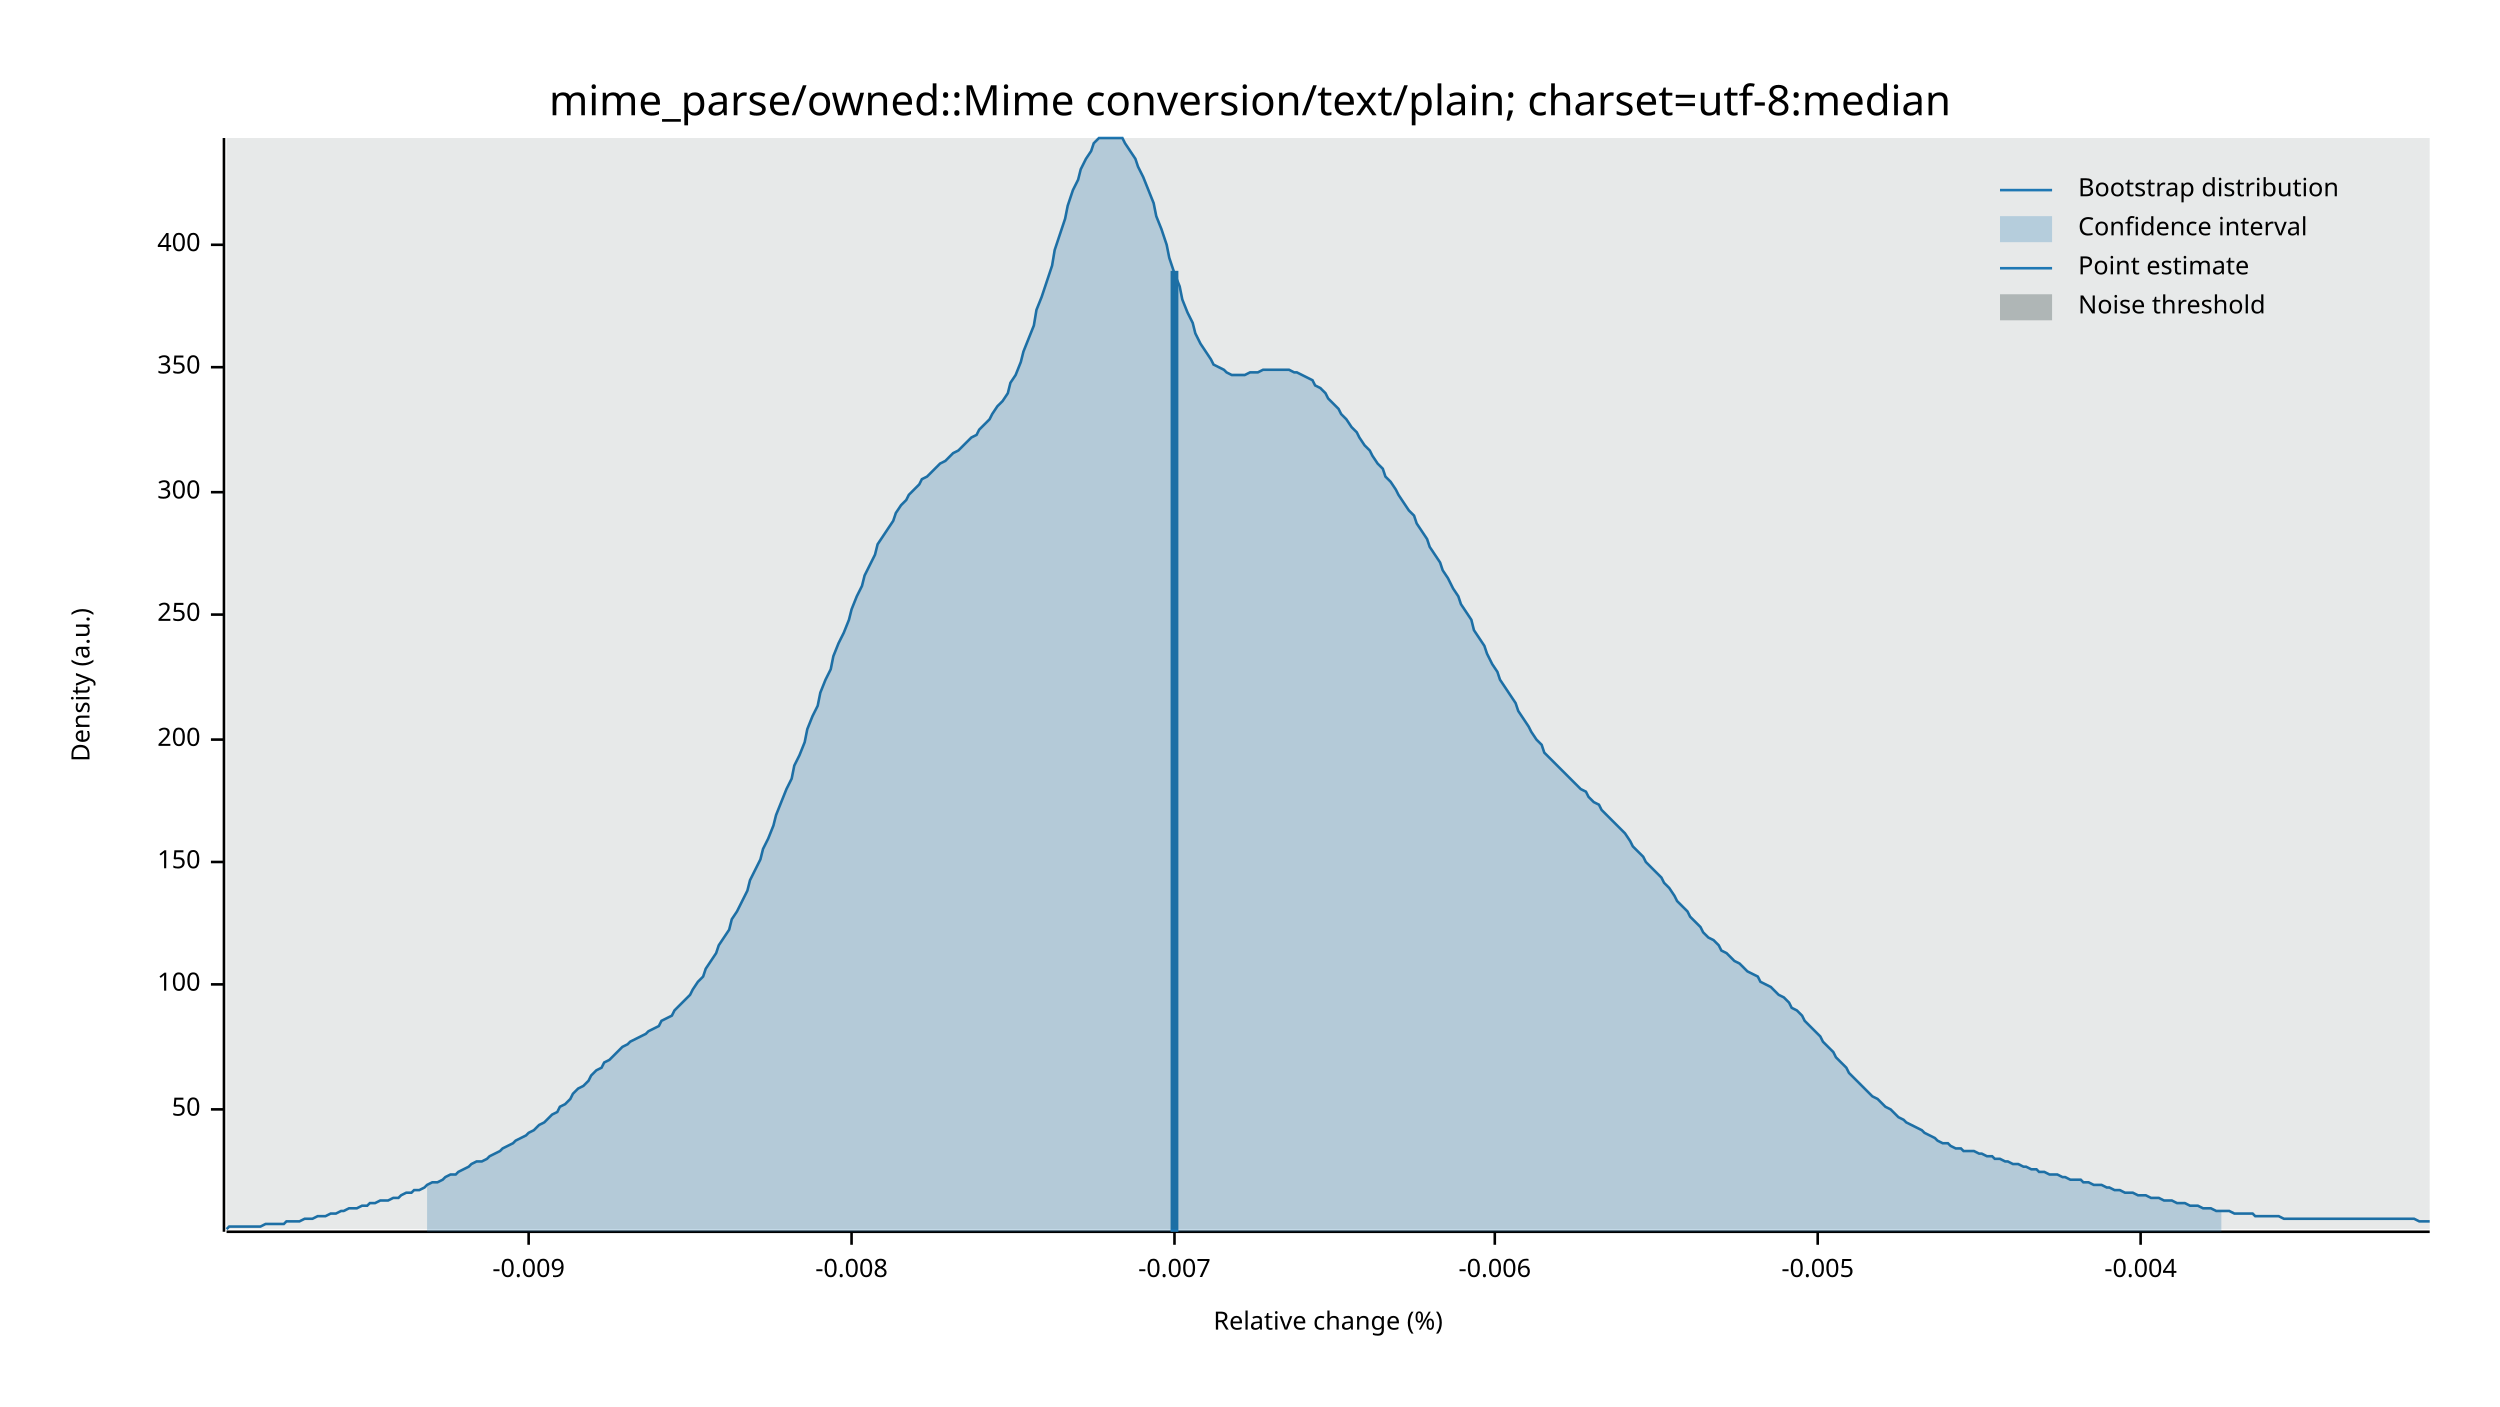
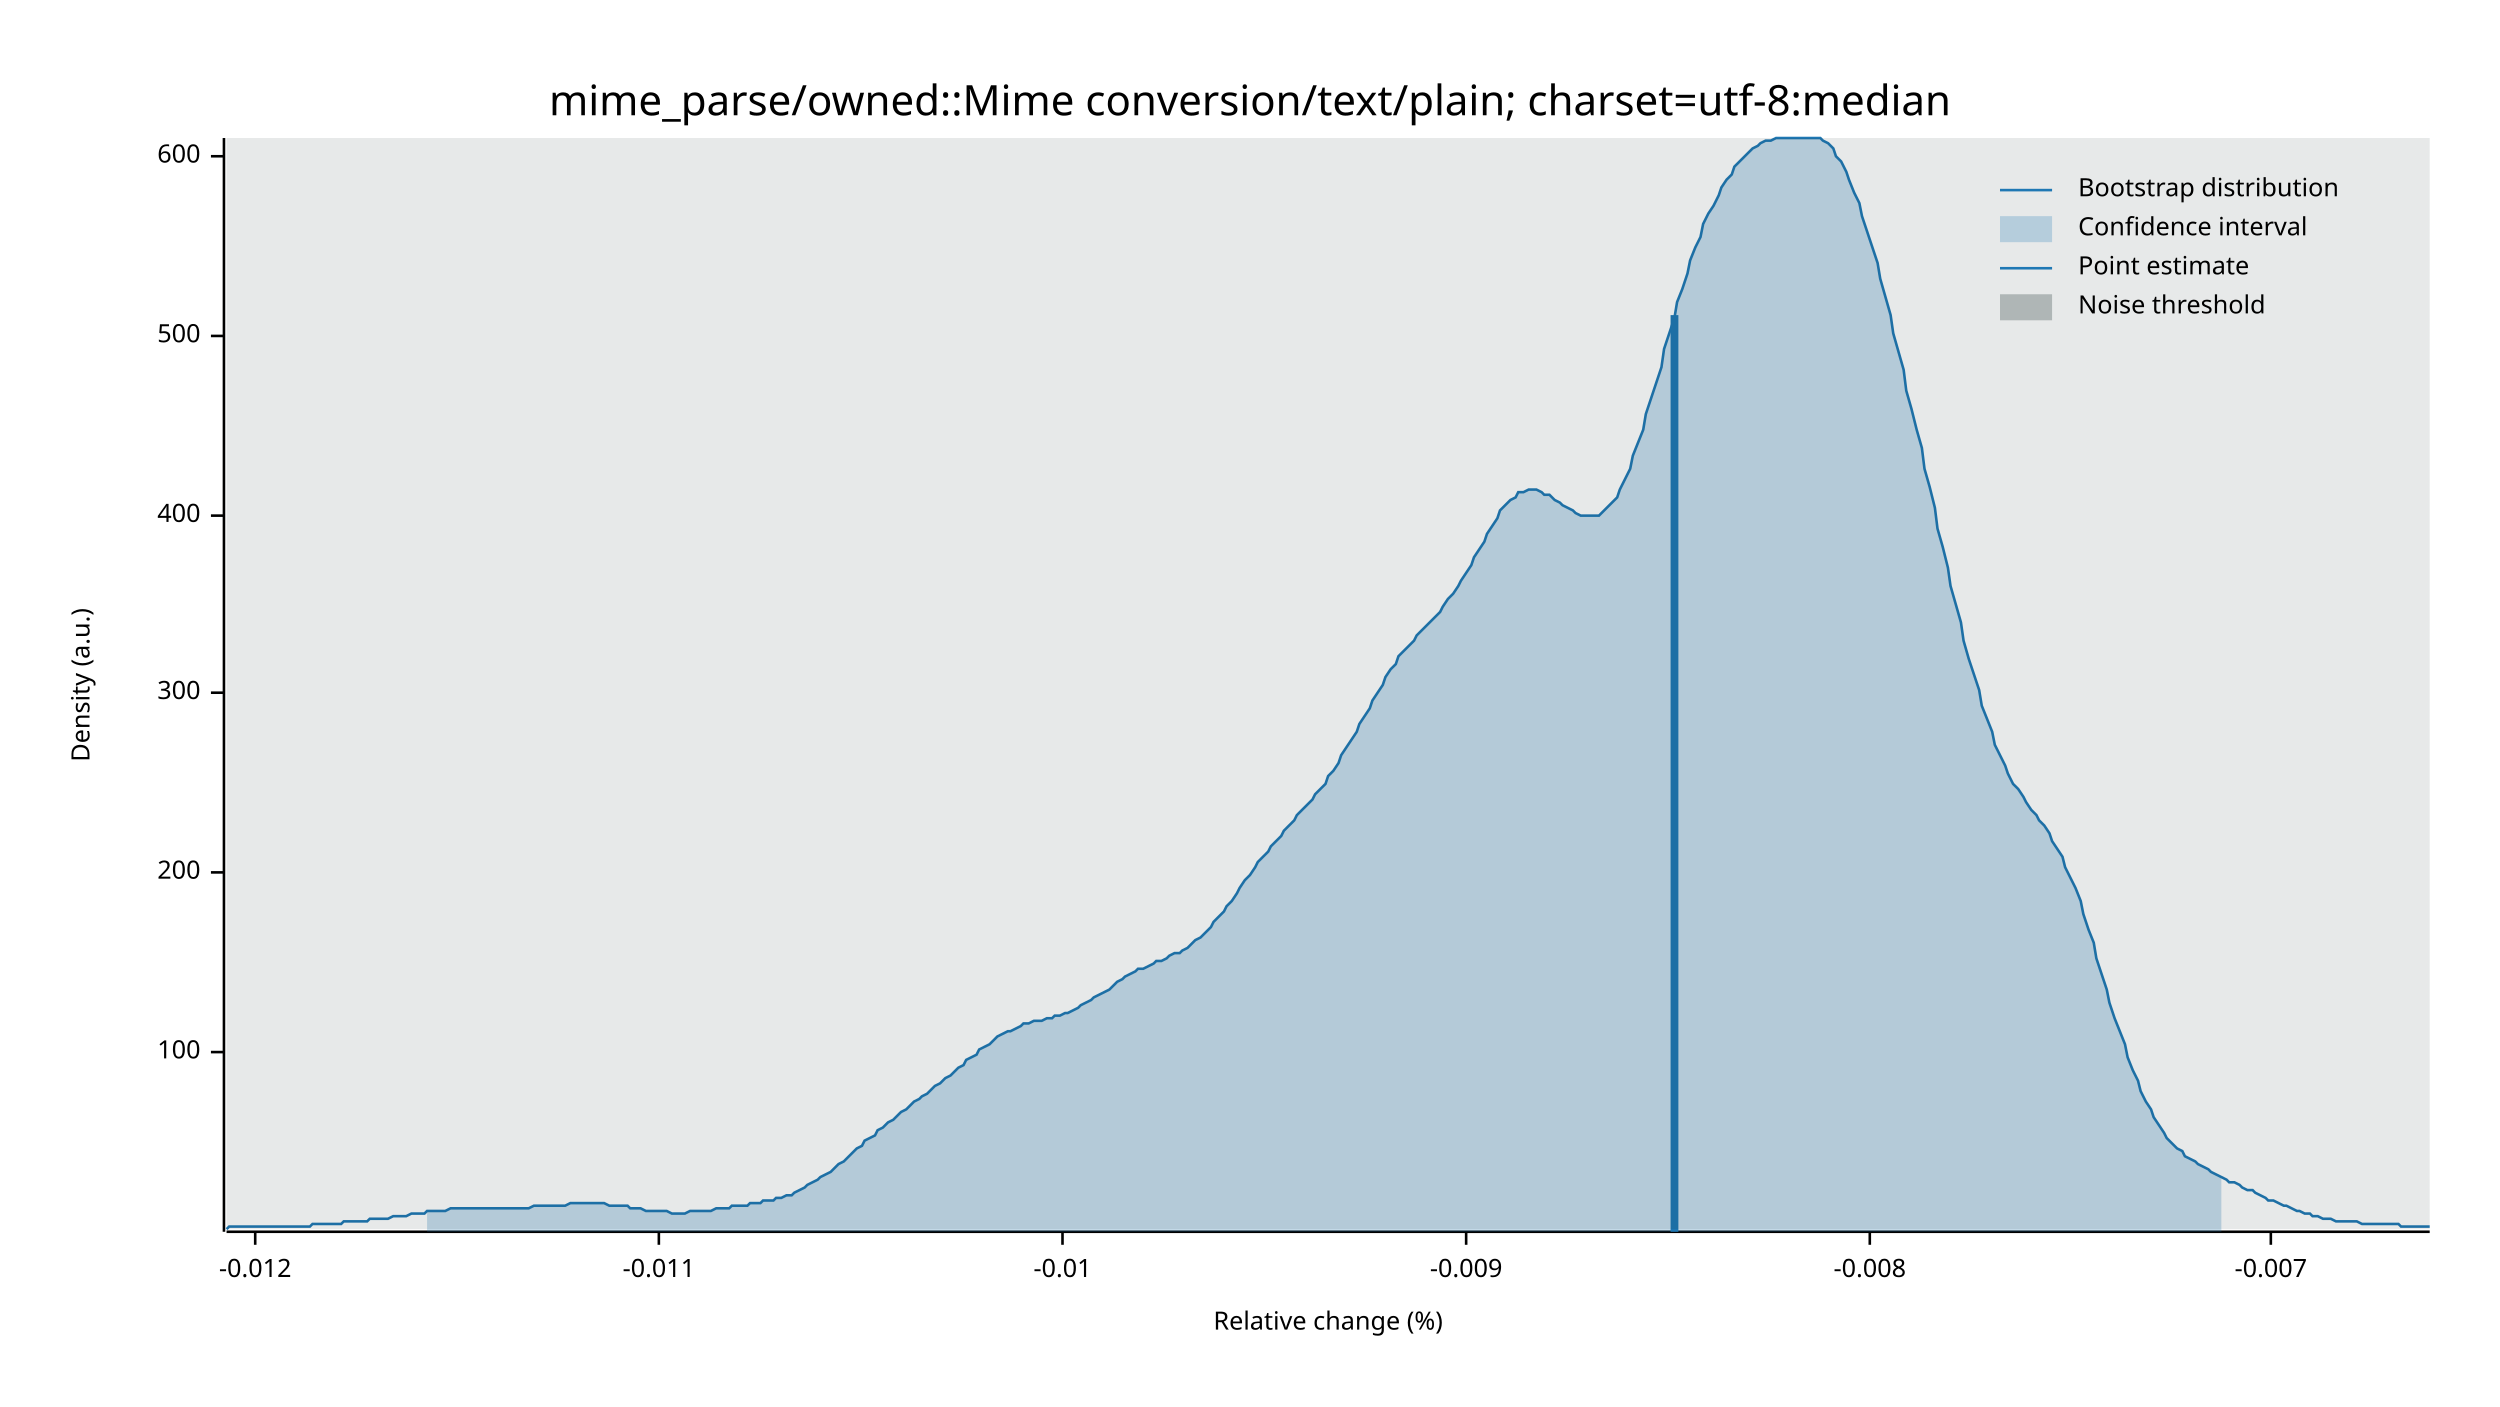
<svg xmlns="http://www.w3.org/2000/svg" width="960" height="540" viewBox="0 0 960 540">
  <text x="480" y="32" dy="0.76em" text-anchor="middle" font-family="sans-serif" font-size="16.129" opacity="1" fill="#000000">
mime_parse/owned::Mime conversion/text/plain; charset=utf-8:median
</text>
  <text x="27" y="263" dy="0.76em" text-anchor="middle" font-family="sans-serif" font-size="9.677" opacity="1" fill="#000000" transform="rotate(270, 27, 263)">
Density (a.u.)
</text>
  <text x="510" y="513" dy="-0.5ex" text-anchor="middle" font-family="sans-serif" font-size="9.677" opacity="1" fill="#000000">
Relative change (%)
</text>
  <polyline fill="none" opacity="1" stroke="#000000" stroke-width="1" points="86,53 86,473 " />
-   <text x="77" y="426" dy="0.5ex" text-anchor="end" font-family="sans-serif" font-size="9.677" opacity="1" fill="#000000">
- 50
- </text>
-   <polyline fill="none" opacity="1" stroke="#000000" stroke-width="1" points="81,426 86,426 " />
-   <text x="77" y="378" dy="0.5ex" text-anchor="end" font-family="sans-serif" font-size="9.677" opacity="1" fill="#000000">
+   <text x="77" y="404" dy="0.5ex" text-anchor="end" font-family="sans-serif" font-size="9.677" opacity="1" fill="#000000">
100
</text>
-   <polyline fill="none" opacity="1" stroke="#000000" stroke-width="1" points="81,378 86,378 " />
-   <text x="77" y="331" dy="0.5ex" text-anchor="end" font-family="sans-serif" font-size="9.677" opacity="1" fill="#000000">
- 150
- </text>
-   <polyline fill="none" opacity="1" stroke="#000000" stroke-width="1" points="81,331 86,331 " />
-   <text x="77" y="284" dy="0.5ex" text-anchor="end" font-family="sans-serif" font-size="9.677" opacity="1" fill="#000000">
+   <polyline fill="none" opacity="1" stroke="#000000" stroke-width="1" points="81,404 86,404 " />
+   <text x="77" y="335" dy="0.5ex" text-anchor="end" font-family="sans-serif" font-size="9.677" opacity="1" fill="#000000">
200
</text>
-   <polyline fill="none" opacity="1" stroke="#000000" stroke-width="1" points="81,284 86,284 " />
-   <text x="77" y="236" dy="0.5ex" text-anchor="end" font-family="sans-serif" font-size="9.677" opacity="1" fill="#000000">
- 250
- </text>
-   <polyline fill="none" opacity="1" stroke="#000000" stroke-width="1" points="81,236 86,236 " />
-   <text x="77" y="189" dy="0.5ex" text-anchor="end" font-family="sans-serif" font-size="9.677" opacity="1" fill="#000000">
+   <polyline fill="none" opacity="1" stroke="#000000" stroke-width="1" points="81,335 86,335 " />
+   <text x="77" y="266" dy="0.5ex" text-anchor="end" font-family="sans-serif" font-size="9.677" opacity="1" fill="#000000">
300
</text>
-   <polyline fill="none" opacity="1" stroke="#000000" stroke-width="1" points="81,189 86,189 " />
-   <text x="77" y="141" dy="0.5ex" text-anchor="end" font-family="sans-serif" font-size="9.677" opacity="1" fill="#000000">
- 350
- </text>
-   <polyline fill="none" opacity="1" stroke="#000000" stroke-width="1" points="81,141 86,141 " />
-   <text x="77" y="94" dy="0.5ex" text-anchor="end" font-family="sans-serif" font-size="9.677" opacity="1" fill="#000000">
+   <polyline fill="none" opacity="1" stroke="#000000" stroke-width="1" points="81,266 86,266 " />
+   <text x="77" y="198" dy="0.5ex" text-anchor="end" font-family="sans-serif" font-size="9.677" opacity="1" fill="#000000">
400
</text>
-   <polyline fill="none" opacity="1" stroke="#000000" stroke-width="1" points="81,94 86,94 " />
+   <polyline fill="none" opacity="1" stroke="#000000" stroke-width="1" points="81,198 86,198 " />
+   <text x="77" y="129" dy="0.5ex" text-anchor="end" font-family="sans-serif" font-size="9.677" opacity="1" fill="#000000">
+ 500
+ </text>
+   <polyline fill="none" opacity="1" stroke="#000000" stroke-width="1" points="81,129 86,129 " />
+   <text x="77" y="60" dy="0.5ex" text-anchor="end" font-family="sans-serif" font-size="9.677" opacity="1" fill="#000000">
+ 600
+ </text>
+   <polyline fill="none" opacity="1" stroke="#000000" stroke-width="1" points="81,60 86,60 " />
  <polyline fill="none" opacity="1" stroke="#000000" stroke-width="1" points="87,473 933,473 " />
-   <text x="203" y="483" dy="0.76em" text-anchor="middle" font-family="sans-serif" font-size="9.677" opacity="1" fill="#000000">
+   <text x="98" y="483" dy="0.76em" text-anchor="middle" font-family="sans-serif" font-size="9.677" opacity="1" fill="#000000">
+ -0.012
+ </text>
+   <polyline fill="none" opacity="1" stroke="#000000" stroke-width="1" points="98,473 98,478 " />
+   <text x="253" y="483" dy="0.76em" text-anchor="middle" font-family="sans-serif" font-size="9.677" opacity="1" fill="#000000">
+ -0.011
+ </text>
+   <polyline fill="none" opacity="1" stroke="#000000" stroke-width="1" points="253,473 253,478 " />
+   <text x="408" y="483" dy="0.76em" text-anchor="middle" font-family="sans-serif" font-size="9.677" opacity="1" fill="#000000">
+ -0.01
+ </text>
+   <polyline fill="none" opacity="1" stroke="#000000" stroke-width="1" points="408,473 408,478 " />
+   <text x="563" y="483" dy="0.76em" text-anchor="middle" font-family="sans-serif" font-size="9.677" opacity="1" fill="#000000">
-0.009
</text>
-   <polyline fill="none" opacity="1" stroke="#000000" stroke-width="1" points="203,473 203,478 " />
-   <text x="327" y="483" dy="0.76em" text-anchor="middle" font-family="sans-serif" font-size="9.677" opacity="1" fill="#000000">
+   <polyline fill="none" opacity="1" stroke="#000000" stroke-width="1" points="563,473 563,478 " />
+   <text x="718" y="483" dy="0.76em" text-anchor="middle" font-family="sans-serif" font-size="9.677" opacity="1" fill="#000000">
-0.008
</text>
-   <polyline fill="none" opacity="1" stroke="#000000" stroke-width="1" points="327,473 327,478 " />
-   <text x="451" y="483" dy="0.76em" text-anchor="middle" font-family="sans-serif" font-size="9.677" opacity="1" fill="#000000">
+   <polyline fill="none" opacity="1" stroke="#000000" stroke-width="1" points="718,473 718,478 " />
+   <text x="872" y="483" dy="0.76em" text-anchor="middle" font-family="sans-serif" font-size="9.677" opacity="1" fill="#000000">
-0.007
</text>
-   <polyline fill="none" opacity="1" stroke="#000000" stroke-width="1" points="451,473 451,478 " />
-   <text x="574" y="483" dy="0.76em" text-anchor="middle" font-family="sans-serif" font-size="9.677" opacity="1" fill="#000000">
- -0.006
- </text>
-   <polyline fill="none" opacity="1" stroke="#000000" stroke-width="1" points="574,473 574,478 " />
-   <text x="698" y="483" dy="0.76em" text-anchor="middle" font-family="sans-serif" font-size="9.677" opacity="1" fill="#000000">
- -0.005
- </text>
-   <polyline fill="none" opacity="1" stroke="#000000" stroke-width="1" points="698,473 698,478 " />
-   <text x="822" y="483" dy="0.76em" text-anchor="middle" font-family="sans-serif" font-size="9.677" opacity="1" fill="#000000">
- -0.004
- </text>
-   <polyline fill="none" opacity="1" stroke="#000000" stroke-width="1" points="822,473 822,478 " />
-   <polyline fill="none" opacity="1" stroke="#1F78B4" stroke-width="1" points="87,472 88,471 90,471 92,471 93,471 95,471 97,471 98,471 100,471 102,470 103,470 105,470 107,470 109,470 110,469 112,469 114,469 115,469 117,468 119,468 120,468 122,467 124,467 125,467 127,466 129,466 131,465 132,465 134,464 136,464 137,464 139,463 141,463 142,462 144,462 146,461 148,461 149,461 151,460 153,460 154,459 156,458 158,458 159,457 161,457 163,456 164,455 166,454 168,454 170,453 171,452 173,451 175,451 176,450 178,449 180,448 181,447 183,446 185,446 187,445 188,444 190,443 192,442 193,441 195,440 197,439 198,438 200,437 202,436 203,435 205,434 207,432 209,431 210,430 212,428 214,427 215,425 217,424 219,422 220,420 222,418 224,417 226,415 227,413 229,411 231,410 232,408 234,407 236,405 237,404 239,402 241,401 242,400 244,399 246,398 248,397 249,396 251,395 253,394 254,392 256,391 258,390 259,388 261,386 263,384 265,382 266,380 268,377 270,375 271,372 273,369 275,366 276,363 278,360 280,357 281,353 283,350 285,346 287,342 288,338 290,334 292,330 293,326 295,322 297,317 298,313 300,308 302,303 304,299 305,294 307,290 309,285 310,280 312,275 314,271 315,266 317,261 319,257 320,252 322,247 324,243 326,238 327,234 329,229 331,225 332,221 334,217 336,213 337,209 339,206 341,203 343,200 344,197 346,194 348,192 349,190 351,188 353,186 354,184 356,183 358,181 359,180 361,178 363,177 365,175 366,174 368,173 370,171 371,170 373,168 375,167 376,165 378,163 380,161 381,159 383,156 385,154 387,151 388,147 390,144 392,139 393,135 395,130 397,125 398,119 400,114 402,108 404,102 405,96 407,90 409,84 410,79 412,73 414,69 415,65 417,61 419,58 420,55 422,53 424,53 426,53 427,53 429,53 431,53 432,55 434,58 436,61 437,64 439,68 441,73 443,78 444,83 446,88 448,94 449,99 451,105 453,110 454,115 456,120 458,124 459,128 461,132 463,135 465,138 466,140 468,141 470,142 471,143 473,144 475,144 476,144 478,144 480,143 482,143 483,143 485,142 487,142 488,142 490,142 492,142 493,142 495,142 497,143 498,143 500,144 502,145 504,146 505,148 507,149 509,151 510,153 512,155 514,157 515,159 517,161 519,164 521,166 522,168 524,171 526,173 527,175 529,178 531,180 532,183 534,185 536,188 537,190 539,193 541,196 543,198 544,201 546,204 548,207 549,210 551,213 553,216 554,219 556,222 558,226 560,229 561,232 563,235 565,238 566,242 568,245 570,248 571,251 573,255 575,258 576,261 578,264 580,267 582,270 583,273 585,276 587,279 588,281 590,284 592,286 593,289 595,291 597,293 599,295 600,296 602,298 604,300 605,301 607,303 609,304 610,306 612,308 614,309 615,311 617,313 619,315 621,317 622,318 624,320 626,323 627,325 629,327 631,329 632,331 634,333 636,335 638,337 639,339 641,341 643,344 644,346 646,348 648,350 649,352 651,354 653,356 654,358 656,360 658,361 660,363 661,365 663,366 665,368 666,369 668,370 670,372 671,373 673,374 675,375 676,377 678,378 680,379 682,381 683,382 685,383 687,385 688,387 690,388 692,390 693,392 695,394 697,396 699,398 700,400 702,402 704,404 705,406 707,408 709,410 710,412 712,414 714,416 715,417 717,419 719,421 721,422 722,423 724,425 726,426 727,427 729,429 731,430 732,431 734,432 736,433 738,434 739,435 741,436 743,437 744,438 746,439 748,439 749,440 751,441 753,441 754,442 756,442 758,442 760,443 761,443 763,444 765,444 766,445 768,445 770,446 771,446 773,447 775,447 777,448 778,448 780,449 782,449 783,450 785,450 787,451 788,451 790,451 792,452 793,452 795,453 797,453 799,453 800,454 802,454 804,455 805,455 807,455 809,456 810,456 812,457 814,457 816,458 817,458 819,458 821,459 822,459 824,459 826,460 827,460 829,460 831,461 832,461 834,461 836,462 838,462 839,462 841,463 843,463 844,463 846,464 848,464 849,464 851,465 853,465 855,465 856,465 858,466 860,466 861,466 863,466 865,466 866,467 868,467 870,467 871,467 873,467 875,467 877,468 878,468 880,468 882,468 883,468 885,468 887,468 888,468 890,468 892,468 894,468 895,468 897,468 899,468 900,468 902,468 904,468 905,468 907,468 909,468 910,468 912,468 914,468 916,468 917,468 919,468 921,468 922,468 924,468 926,468 927,468 929,469 931,469 933,469 " />
-   <polygon opacity="0.25" fill="#1F78B4" points="164,455 166,454 168,454 170,453 171,452 173,451 175,451 176,450 178,449 180,448 181,447 183,446 185,446 187,445 188,444 190,443 192,442 193,441 195,440 197,439 198,438 200,437 202,436 203,435 205,434 207,432 209,431 210,430 212,428 214,427 215,425 217,424 219,422 220,420 222,418 224,417 226,415 227,413 229,411 231,410 232,408 234,407 236,405 237,404 239,402 241,401 242,400 244,399 246,398 248,397 249,396 251,395 253,394 254,392 256,391 258,390 259,388 261,386 263,384 265,382 266,380 268,377 270,375 271,372 273,369 275,366 276,363 278,360 280,357 281,353 283,350 285,346 287,342 288,338 290,334 292,330 293,326 295,322 297,317 298,313 300,308 302,303 304,299 305,294 307,290 309,285 310,280 312,275 314,271 315,266 317,261 319,257 320,252 322,247 324,243 326,238 327,234 329,229 331,225 332,221 334,217 336,213 337,209 339,206 341,203 343,200 344,197 346,194 348,192 349,190 351,188 353,186 354,184 356,183 358,181 359,180 361,178 363,177 365,175 366,174 368,173 370,171 371,170 373,168 375,167 376,165 378,163 380,161 381,159 383,156 385,154 387,151 388,147 390,144 392,139 393,135 395,130 397,125 398,119 400,114 402,108 404,102 405,96 407,90 409,84 410,79 412,73 414,69 415,65 417,61 419,58 420,55 422,53 424,53 426,53 427,53 429,53 431,53 432,55 434,58 436,61 437,64 439,68 441,73 443,78 444,83 446,88 448,94 449,99 451,105 453,110 454,115 456,120 458,124 459,128 461,132 463,135 465,138 466,140 468,141 470,142 471,143 473,144 475,144 476,144 478,144 480,143 482,143 483,143 485,142 487,142 488,142 490,142 492,142 493,142 495,142 497,143 498,143 500,144 502,145 504,146 505,148 507,149 509,151 510,153 512,155 514,157 515,159 517,161 519,164 521,166 522,168 524,171 526,173 527,175 529,178 531,180 532,183 534,185 536,188 537,190 539,193 541,196 543,198 544,201 546,204 548,207 549,210 551,213 553,216 554,219 556,222 558,226 560,229 561,232 563,235 565,238 566,242 568,245 570,248 571,251 573,255 575,258 576,261 578,264 580,267 582,270 583,273 585,276 587,279 588,281 590,284 592,286 593,289 595,291 597,293 599,295 600,296 602,298 604,300 605,301 607,303 609,304 610,306 612,308 614,309 615,311 617,313 619,315 621,317 622,318 624,320 626,323 627,325 629,327 631,329 632,331 634,333 636,335 638,337 639,339 641,341 643,344 644,346 646,348 648,350 649,352 651,354 653,356 654,358 656,360 658,361 660,363 661,365 663,366 665,368 666,369 668,370 670,372 671,373 673,374 675,375 676,377 678,378 680,379 682,381 683,382 685,383 687,385 688,387 690,388 692,390 693,392 695,394 697,396 699,398 700,400 702,402 704,404 705,406 707,408 709,410 710,412 712,414 714,416 715,417 717,419 719,421 721,422 722,423 724,425 726,426 727,427 729,429 731,430 732,431 734,432 736,433 738,434 739,435 741,436 743,437 744,438 746,439 748,439 749,440 751,441 753,441 754,442 756,442 758,442 760,443 761,443 763,444 765,444 766,445 768,445 770,446 771,446 773,447 775,447 777,448 778,448 780,449 782,449 783,450 785,450 787,451 788,451 790,451 792,452 793,452 795,453 797,453 799,453 800,454 802,454 804,455 805,455 807,455 809,456 810,456 812,457 814,457 816,458 817,458 819,458 821,459 822,459 824,459 826,460 827,460 829,460 831,461 832,461 834,461 836,462 838,462 839,462 841,463 843,463 844,463 846,464 848,464 849,464 851,465 853,465 853,473 164,473 " />
-   <polyline fill="none" opacity="1" stroke="#1F78B4" stroke-width="3" points="451,473 451,104 " />
+   <polyline fill="none" opacity="1" stroke="#000000" stroke-width="1" points="872,473 872,478 " />
+   <polyline fill="none" opacity="1" stroke="#1F78B4" stroke-width="1" points="87,472 88,471 90,471 92,471 93,471 95,471 97,471 98,471 100,471 102,471 103,471 105,471 107,471 109,471 110,471 112,471 114,471 115,471 117,471 119,471 120,470 122,470 124,470 125,470 127,470 129,470 131,470 132,469 134,469 136,469 137,469 139,469 141,469 142,468 144,468 146,468 148,468 149,468 151,467 153,467 154,467 156,467 158,466 159,466 161,466 163,466 164,465 166,465 168,465 170,465 171,465 173,464 175,464 176,464 178,464 180,464 181,464 183,464 185,464 187,464 188,464 190,464 192,464 193,464 195,464 197,464 198,464 200,464 202,464 203,464 205,463 207,463 209,463 210,463 212,463 214,463 215,463 217,463 219,462 220,462 222,462 224,462 226,462 227,462 229,462 231,462 232,462 234,463 236,463 237,463 239,463 241,463 242,464 244,464 246,464 248,465 249,465 251,465 253,465 254,465 256,465 258,466 259,466 261,466 263,466 265,465 266,465 268,465 270,465 271,465 273,465 275,464 276,464 278,464 280,464 281,463 283,463 285,463 287,463 288,462 290,462 292,462 293,461 295,461 297,461 298,460 300,460 302,459 304,459 305,458 307,457 309,456 310,455 312,454 314,453 315,452 317,451 319,450 320,449 322,447 324,446 326,444 327,443 329,441 331,440 332,438 334,437 336,436 337,434 339,433 341,431 343,430 344,429 346,427 348,426 349,425 351,423 353,422 354,421 356,420 358,418 359,417 361,416 363,414 365,413 366,412 368,410 370,409 371,407 373,406 375,405 376,403 378,402 380,401 381,400 383,398 385,397 387,396 388,396 390,395 392,394 393,393 395,393 397,392 398,392 400,392 402,391 404,391 405,390 407,390 409,389 410,389 412,388 414,387 415,386 417,385 419,384 420,383 422,382 424,381 426,380 427,379 429,377 431,376 432,375 434,374 436,373 437,372 439,372 441,371 443,370 444,369 446,369 448,368 449,367 451,366 453,366 454,365 456,364 458,362 459,361 461,360 463,358 465,356 466,354 468,352 470,350 471,348 473,346 475,343 476,341 478,338 480,336 482,333 483,331 485,329 487,327 488,325 490,323 492,321 493,319 495,317 497,315 498,313 500,311 502,309 504,307 505,305 507,303 509,301 510,298 512,296 514,293 515,290 517,287 519,284 521,281 522,278 524,275 526,272 527,269 529,266 531,263 532,260 534,257 536,255 537,252 539,250 541,248 543,246 544,244 546,242 548,240 549,239 551,237 553,235 554,233 556,230 558,228 560,225 561,223 563,220 565,217 566,214 568,211 570,208 571,205 573,202 575,199 576,196 578,194 580,192 582,191 583,189 585,189 587,188 588,188 590,188 592,189 593,190 595,190 597,192 599,193 600,194 602,195 604,196 605,197 607,198 609,198 610,198 612,198 614,198 615,197 617,195 619,193 621,191 622,188 624,184 626,180 627,175 629,170 631,165 632,159 634,153 636,147 638,141 639,134 641,128 643,122 644,116 646,111 648,105 649,100 651,95 653,91 654,86 656,82 658,79 660,75 661,72 663,69 665,67 666,64 668,62 670,60 671,59 673,57 675,56 676,55 678,54 680,54 682,53 683,53 685,53 687,53 688,53 690,53 692,53 693,53 695,53 697,53 699,53 700,54 702,55 704,57 705,60 707,62 709,66 710,69 712,74 714,78 715,83 717,89 719,95 721,101 722,107 724,114 726,121 727,128 729,135 731,142 732,150 734,157 736,165 738,172 739,180 741,187 743,195 744,203 746,210 748,218 749,225 751,232 753,239 754,246 756,253 758,259 760,265 761,271 763,276 765,281 766,286 768,290 770,294 771,297 773,301 775,303 777,306 778,308 780,311 782,313 783,315 785,317 787,320 788,323 790,326 792,329 793,333 795,337 797,341 799,346 800,351 802,357 804,362 805,368 807,374 809,380 810,385 812,391 814,396 816,401 817,406 819,411 821,415 822,419 824,423 826,426 827,429 829,432 831,435 832,437 834,439 836,441 838,442 839,444 841,445 843,446 844,447 846,448 848,449 849,450 851,451 853,452 855,453 856,454 858,454 860,455 861,456 863,457 865,457 866,458 868,459 870,460 871,461 873,461 875,462 877,463 878,463 880,464 882,465 883,465 885,466 887,466 888,467 890,467 892,468 894,468 895,468 897,469 899,469 900,469 902,469 904,469 905,469 907,470 909,470 910,470 912,470 914,470 916,470 917,470 919,470 921,470 922,471 924,471 926,471 927,471 929,471 931,471 933,471 " />
+   <polygon opacity="0.25" fill="#1F78B4" points="164,465 166,465 168,465 170,465 171,465 173,464 175,464 176,464 178,464 180,464 181,464 183,464 185,464 187,464 188,464 190,464 192,464 193,464 195,464 197,464 198,464 200,464 202,464 203,464 205,463 207,463 209,463 210,463 212,463 214,463 215,463 217,463 219,462 220,462 222,462 224,462 226,462 227,462 229,462 231,462 232,462 234,463 236,463 237,463 239,463 241,463 242,464 244,464 246,464 248,465 249,465 251,465 253,465 254,465 256,465 258,466 259,466 261,466 263,466 265,465 266,465 268,465 270,465 271,465 273,465 275,464 276,464 278,464 280,464 281,463 283,463 285,463 287,463 288,462 290,462 292,462 293,461 295,461 297,461 298,460 300,460 302,459 304,459 305,458 307,457 309,456 310,455 312,454 314,453 315,452 317,451 319,450 320,449 322,447 324,446 326,444 327,443 329,441 331,440 332,438 334,437 336,436 337,434 339,433 341,431 343,430 344,429 346,427 348,426 349,425 351,423 353,422 354,421 356,420 358,418 359,417 361,416 363,414 365,413 366,412 368,410 370,409 371,407 373,406 375,405 376,403 378,402 380,401 381,400 383,398 385,397 387,396 388,396 390,395 392,394 393,393 395,393 397,392 398,392 400,392 402,391 404,391 405,390 407,390 409,389 410,389 412,388 414,387 415,386 417,385 419,384 420,383 422,382 424,381 426,380 427,379 429,377 431,376 432,375 434,374 436,373 437,372 439,372 441,371 443,370 444,369 446,369 448,368 449,367 451,366 453,366 454,365 456,364 458,362 459,361 461,360 463,358 465,356 466,354 468,352 470,350 471,348 473,346 475,343 476,341 478,338 480,336 482,333 483,331 485,329 487,327 488,325 490,323 492,321 493,319 495,317 497,315 498,313 500,311 502,309 504,307 505,305 507,303 509,301 510,298 512,296 514,293 515,290 517,287 519,284 521,281 522,278 524,275 526,272 527,269 529,266 531,263 532,260 534,257 536,255 537,252 539,250 541,248 543,246 544,244 546,242 548,240 549,239 551,237 553,235 554,233 556,230 558,228 560,225 561,223 563,220 565,217 566,214 568,211 570,208 571,205 573,202 575,199 576,196 578,194 580,192 582,191 583,189 585,189 587,188 588,188 590,188 592,189 593,190 595,190 597,192 599,193 600,194 602,195 604,196 605,197 607,198 609,198 610,198 612,198 614,198 615,197 617,195 619,193 621,191 622,188 624,184 626,180 627,175 629,170 631,165 632,159 634,153 636,147 638,141 639,134 641,128 643,122 644,116 646,111 648,105 649,100 651,95 653,91 654,86 656,82 658,79 660,75 661,72 663,69 665,67 666,64 668,62 670,60 671,59 673,57 675,56 676,55 678,54 680,54 682,53 683,53 685,53 687,53 688,53 690,53 692,53 693,53 695,53 697,53 699,53 700,54 702,55 704,57 705,60 707,62 709,66 710,69 712,74 714,78 715,83 717,89 719,95 721,101 722,107 724,114 726,121 727,128 729,135 731,142 732,150 734,157 736,165 738,172 739,180 741,187 743,195 744,203 746,210 748,218 749,225 751,232 753,239 754,246 756,253 758,259 760,265 761,271 763,276 765,281 766,286 768,290 770,294 771,297 773,301 775,303 777,306 778,308 780,311 782,313 783,315 785,317 787,320 788,323 790,326 792,329 793,333 795,337 797,341 799,346 800,351 802,357 804,362 805,368 807,374 809,380 810,385 812,391 814,396 816,401 817,406 819,411 821,415 822,419 824,423 826,426 827,429 829,432 831,435 832,437 834,439 836,441 838,442 839,444 841,445 843,446 844,447 846,448 848,449 849,450 851,451 853,452 853,473 164,473 " />
+   <polyline fill="none" opacity="1" stroke="#1F78B4" stroke-width="3" points="643,473 643,121 " />
  <rect x="87" y="53" width="846" height="419" opacity="0.1" fill="#071A1C" stroke="none" />
  <text x="798" y="68" dy="0.76em" text-anchor="start" font-family="sans-serif" font-size="9.677" opacity="1" fill="#000000">
Bootstrap distribution
</text>
  <text x="798" y="83" dy="0.76em" text-anchor="start" font-family="sans-serif" font-size="9.677" opacity="1" fill="#000000">
Confidence interval
</text>
  <text x="798" y="98" dy="0.76em" text-anchor="start" font-family="sans-serif" font-size="9.677" opacity="1" fill="#000000">
Point estimate
</text>
  <text x="798" y="113" dy="0.76em" text-anchor="start" font-family="sans-serif" font-size="9.677" opacity="1" fill="#000000">
Noise threshold
</text>
  <polyline fill="none" opacity="1" stroke="#1F78B4" stroke-width="1" points="768,73 788,73 " />
  <rect x="768" y="83" width="20" height="10" opacity="0.25" fill="#1F78B4" stroke="none" />
  <polyline fill="none" opacity="1" stroke="#1F78B4" stroke-width="1" points="768,103 788,103 " />
  <rect x="768" y="113" width="20" height="10" opacity="0.25" fill="#071A1C" stroke="none" />
</svg>
